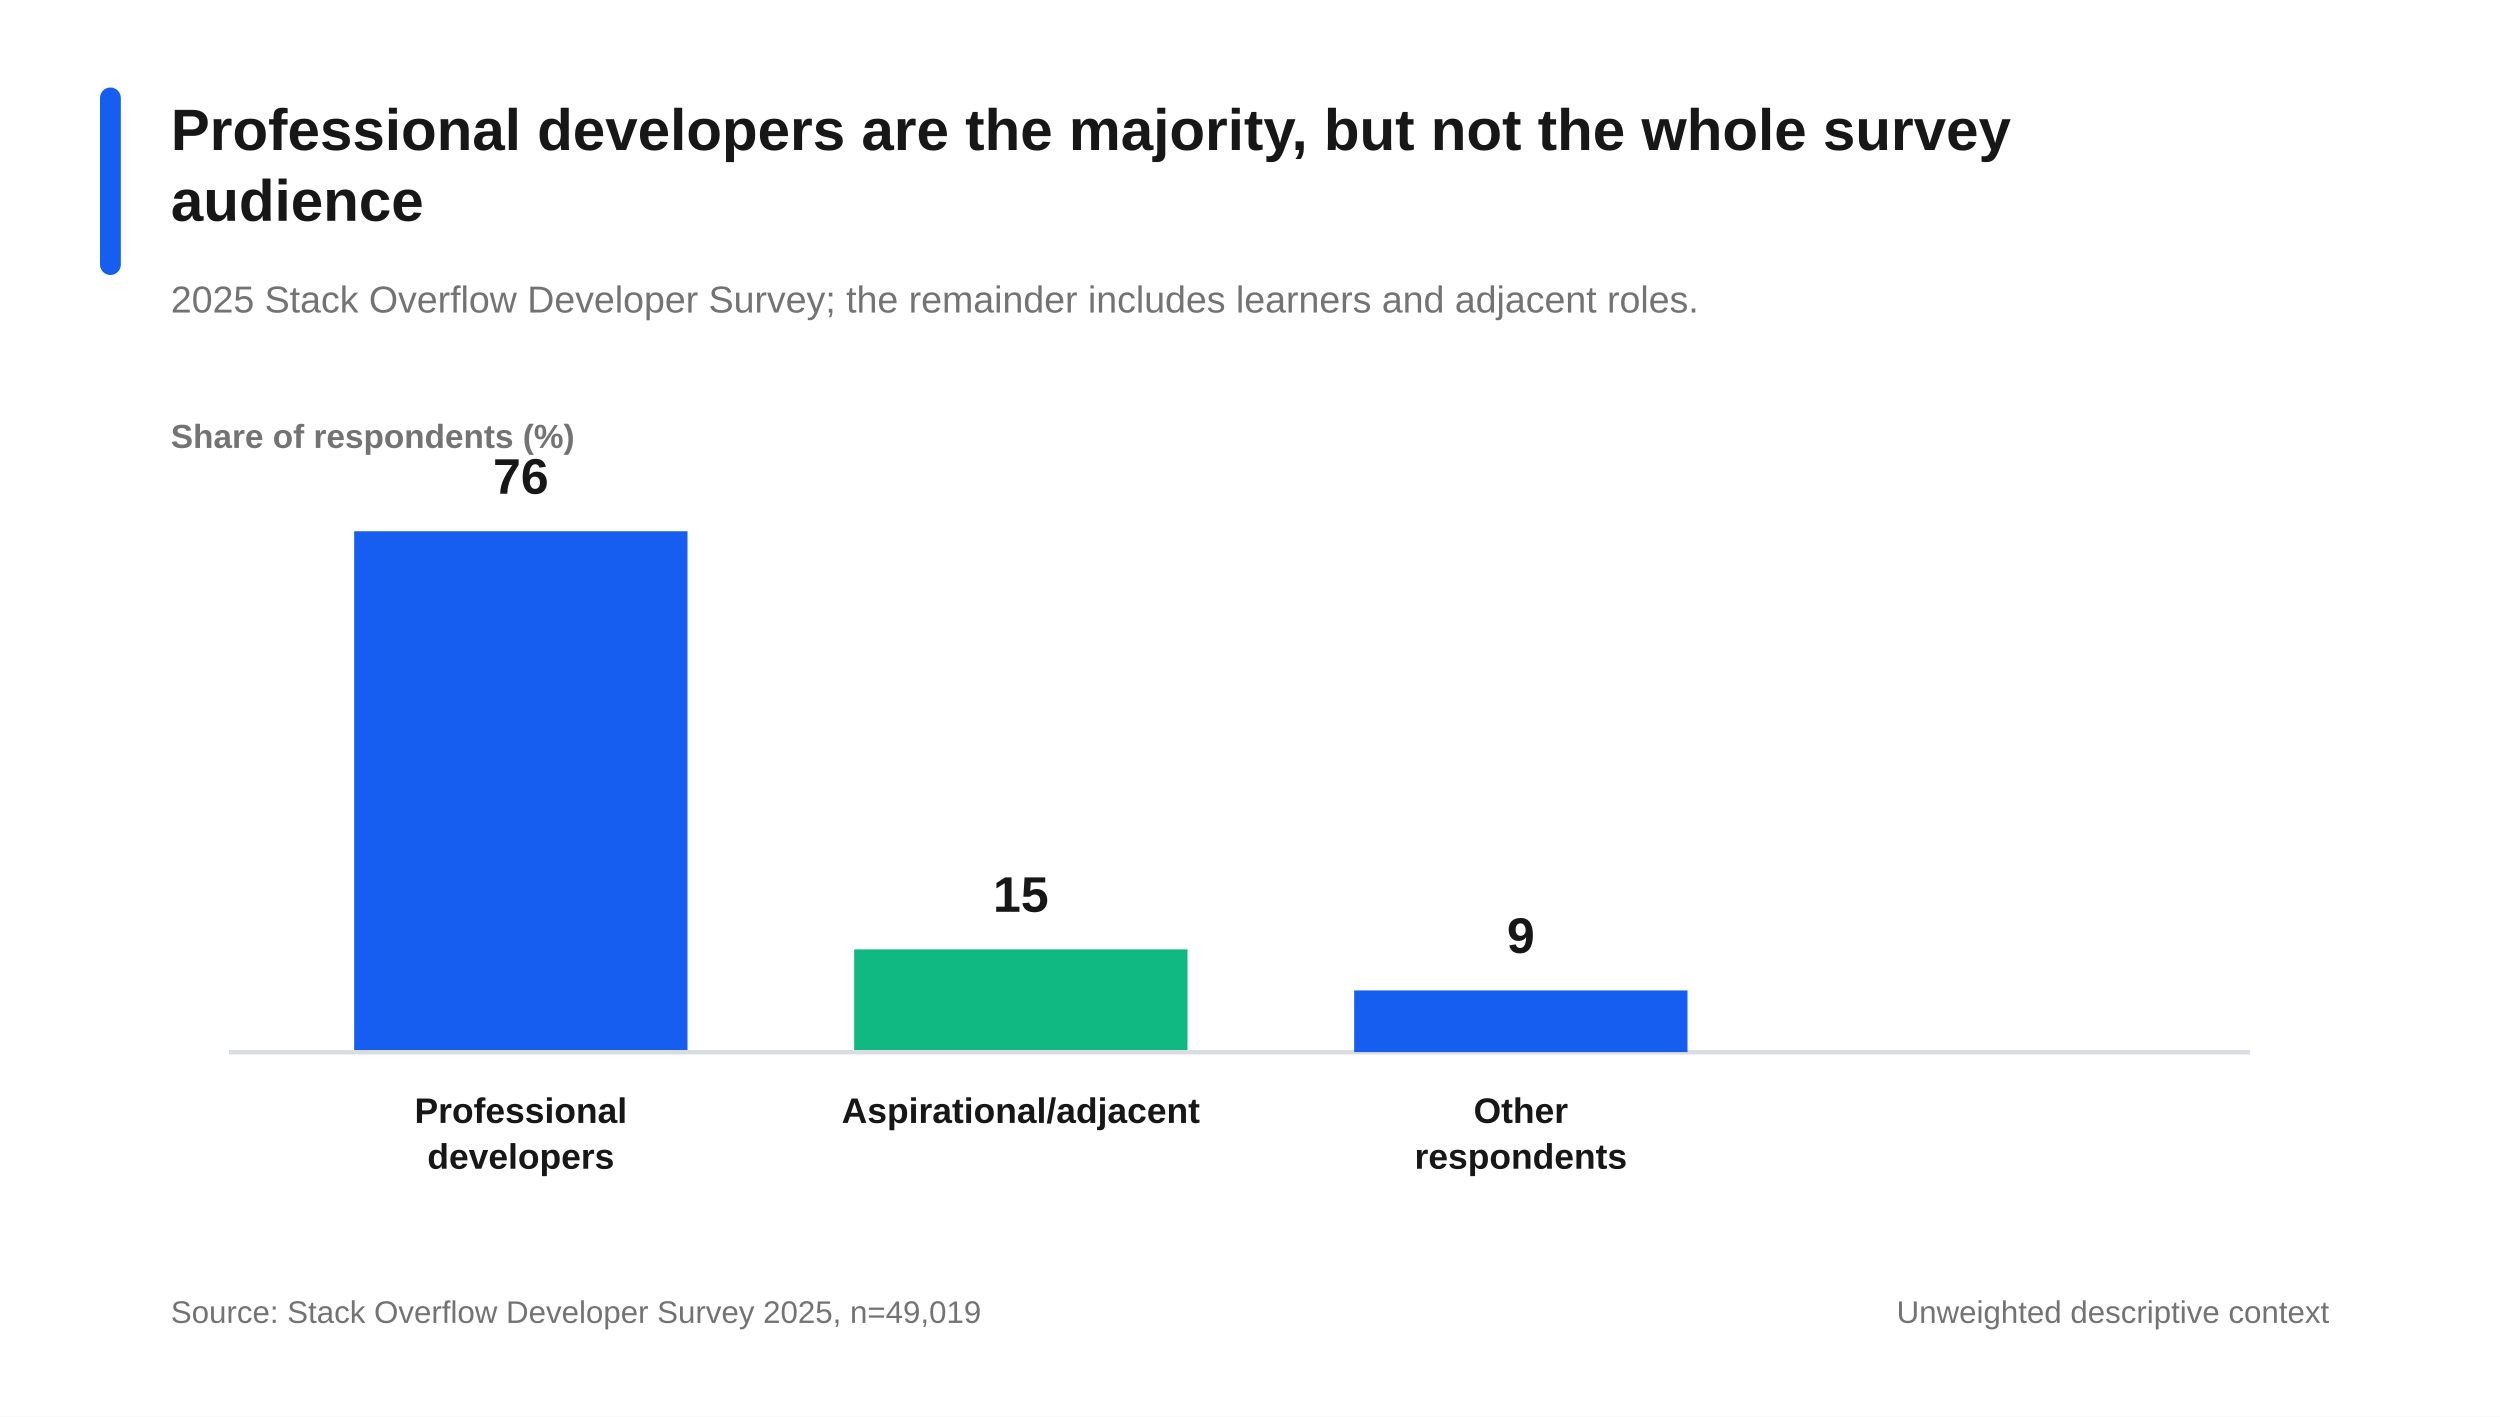
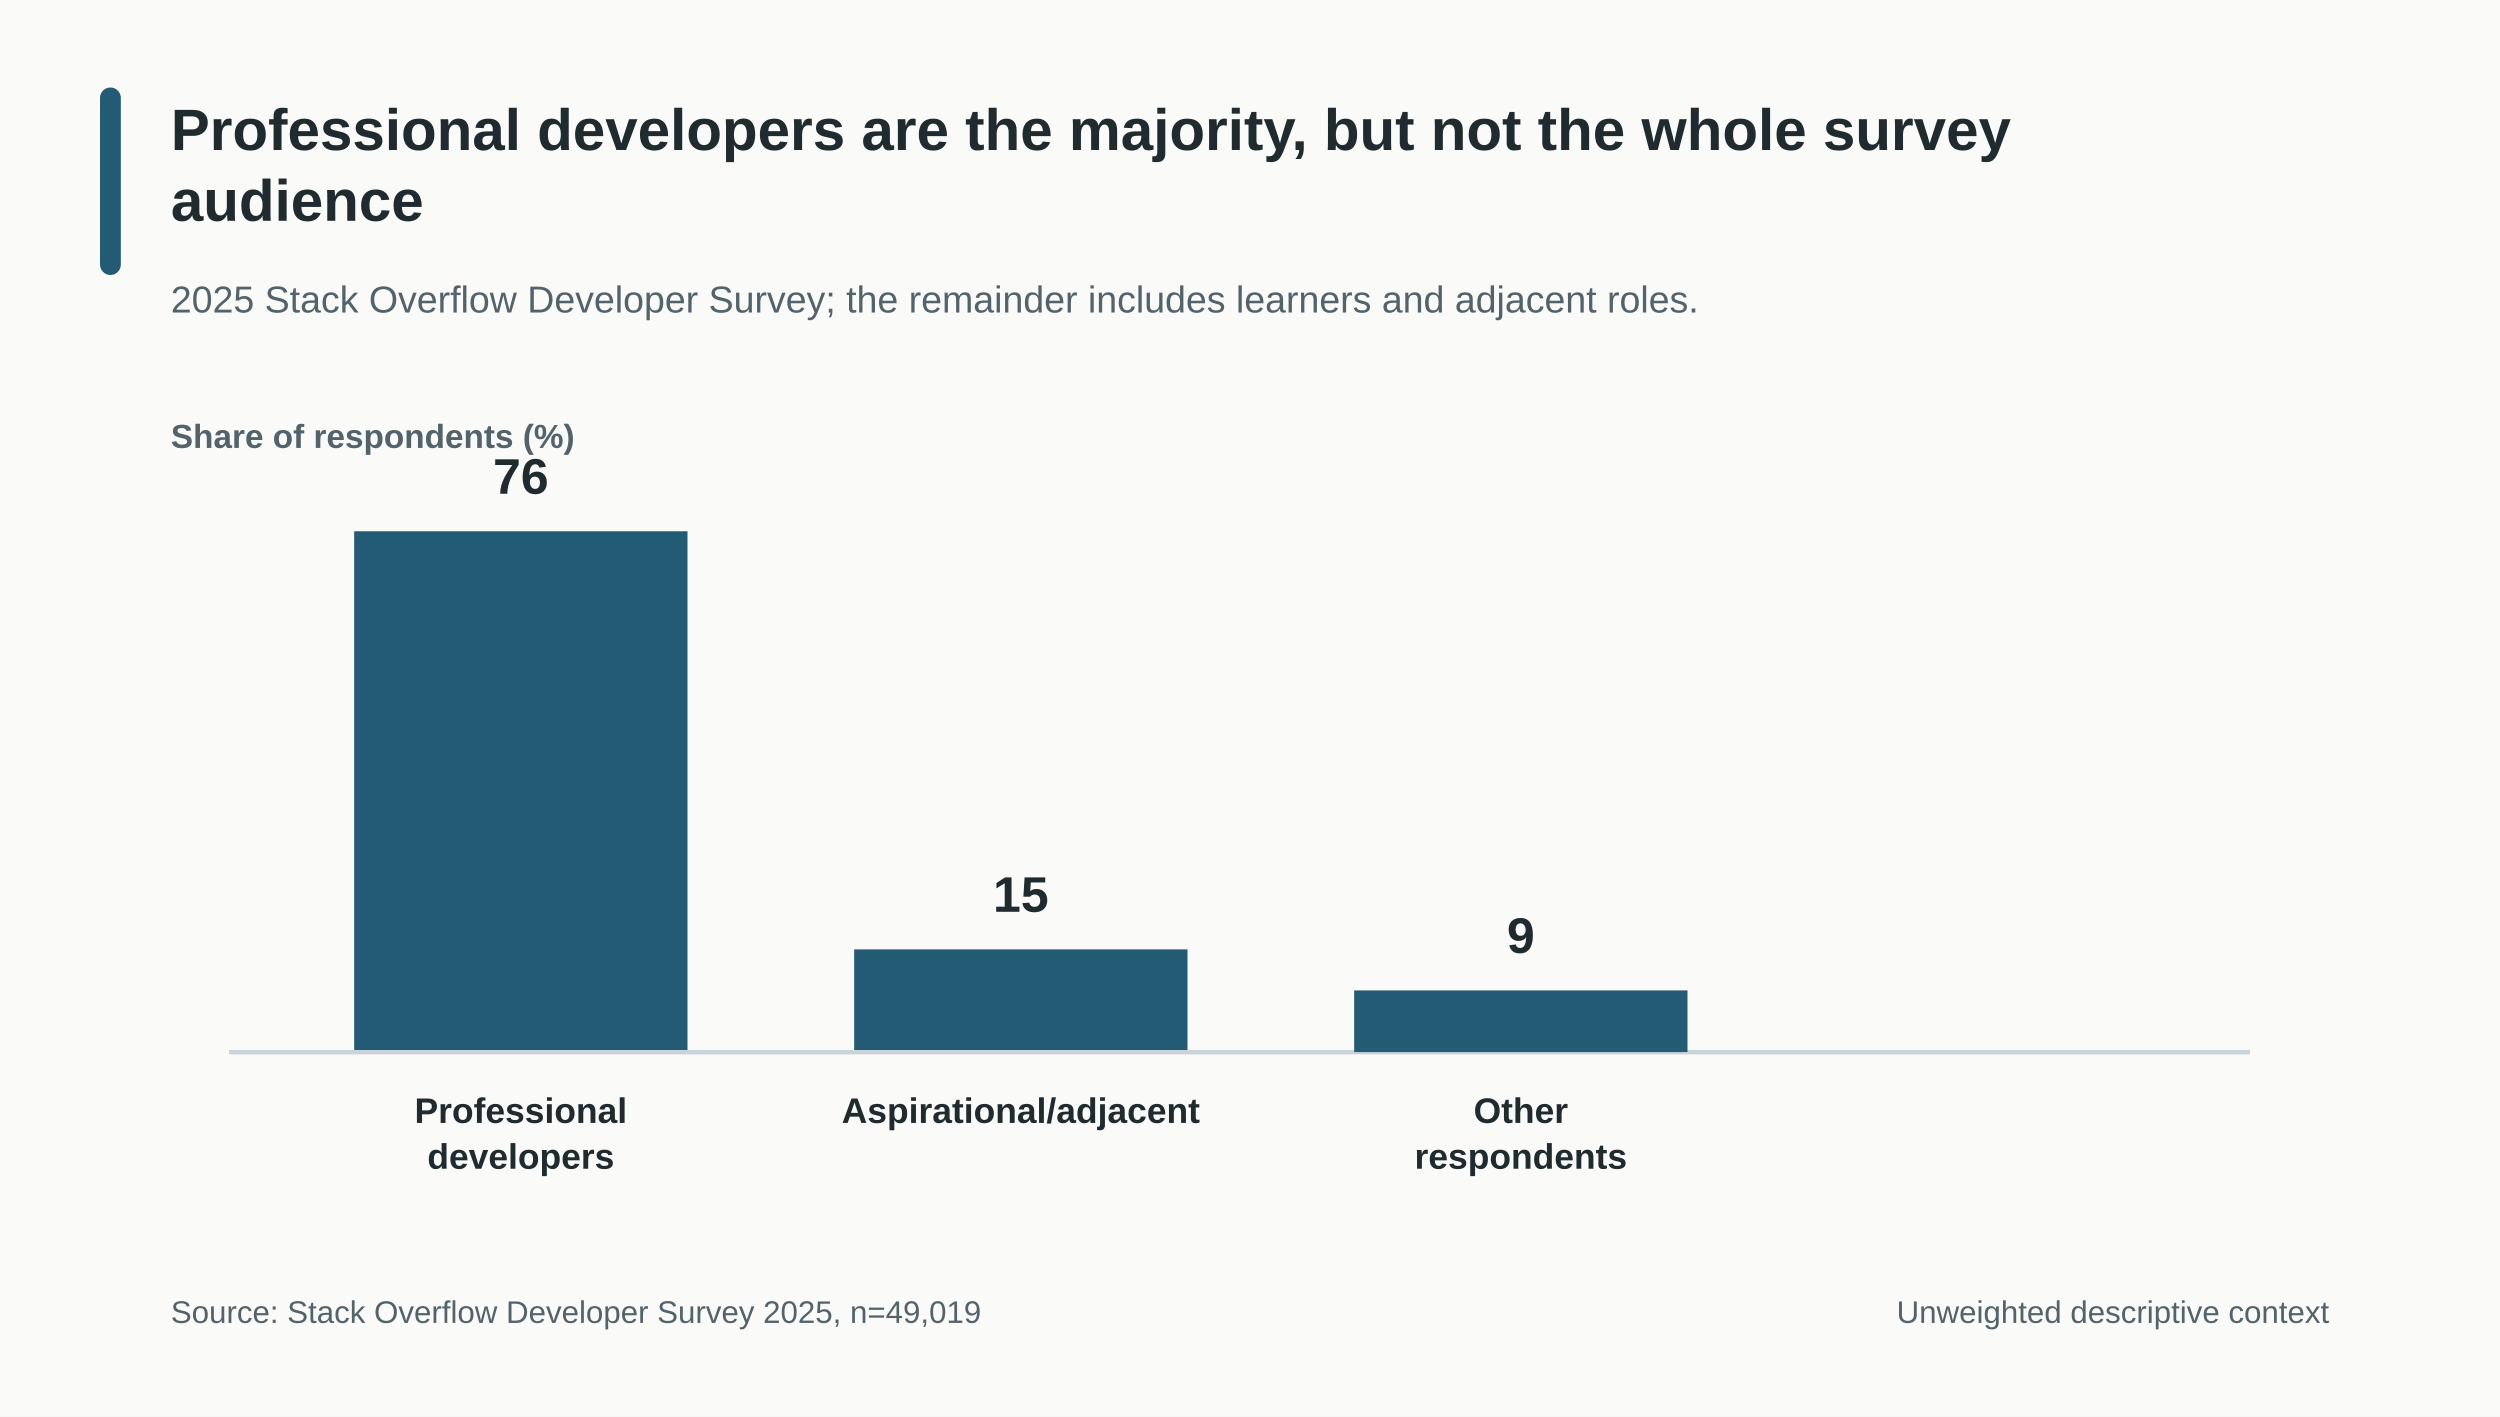
<svg xmlns="http://www.w3.org/2000/svg" width="1200" height="680" viewBox="0 0 1200 680" role="img" aria-labelledby="title desc">
-   <rect width="1200" height="680" fill="#ffffff" />
-   <rect x="48" y="42" width="10" height="90" rx="5" fill="#155eef" />
-   <text x="82" y="72" fill="#171717" font-family="Arial, sans-serif" font-size="28px" font-weight="700" text-anchor="start">Professional developers are the majority, but not the whole survey</text>
-   <text x="82" y="106" fill="#171717" font-family="Arial, sans-serif" font-size="28px" font-weight="700" text-anchor="start">audience</text>
-   <text x="82" y="150" fill="#737373" font-family="Arial, sans-serif" font-size="18px" font-weight="400" text-anchor="start">2025 Stack Overflow Developer Survey; the remainder includes learners and adjacent roles.</text>
-   <text x="82" y="215" fill="#737373" font-family="Arial, sans-serif" font-size="16px" font-weight="700" text-anchor="start">Share of respondents (%)</text>
-   <line x1="110" y1="505" x2="1080" y2="505" stroke="#d9dde3" stroke-width="2" />
-   <rect x="170" y="255.0" width="160" height="250.0" fill="#155eef" />
-   <text x="250.0" y="237.0" fill="#171717" font-family="Arial, sans-serif" font-size="24px" font-weight="700" text-anchor="middle">76</text>
-   <text x="250.0" y="539" fill="#171717" font-family="Arial, sans-serif" font-size="17px" font-weight="700" text-anchor="middle">Professional</text>
-   <text x="250.0" y="561" fill="#171717" font-family="Arial, sans-serif" font-size="17px" font-weight="700" text-anchor="middle">developers</text>
-   <line x1="110" y1="505" x2="1080" y2="505" stroke="#d9dde3" stroke-width="2" />
-   <rect x="410" y="455.7" width="160" height="49.3" fill="#10b981" />
-   <text x="490.0" y="437.658" fill="#171717" font-family="Arial, sans-serif" font-size="24px" font-weight="700" text-anchor="middle">15</text>
-   <text x="490.0" y="539" fill="#171717" font-family="Arial, sans-serif" font-size="17px" font-weight="700" text-anchor="middle">Aspirational/adjacent</text>
-   <line x1="110" y1="505" x2="1080" y2="505" stroke="#d9dde3" stroke-width="2" />
-   <rect x="650" y="475.4" width="160" height="29.6" fill="#155eef" />
-   <text x="730.0" y="457.395" fill="#171717" font-family="Arial, sans-serif" font-size="24px" font-weight="700" text-anchor="middle">9</text>
-   <text x="730.0" y="539" fill="#171717" font-family="Arial, sans-serif" font-size="17px" font-weight="700" text-anchor="middle">Other</text>
-   <text x="730.0" y="561" fill="#171717" font-family="Arial, sans-serif" font-size="17px" font-weight="700" text-anchor="middle">respondents</text>
-   <text x="82" y="635" fill="#737373" font-family="Arial, sans-serif" font-size="15px" font-weight="400" text-anchor="start">Source: Stack Overflow Developer Survey 2025, n=49,019</text>
-   <text x="1118" y="635" fill="#737373" font-family="Arial, sans-serif" font-size="15px" font-weight="400" text-anchor="end">Unweighted descriptive context</text>
+   <rect width="1200" height="680" fill="#FAFAF8" />
+   <rect x="48" y="42" width="10" height="90" rx="5" fill="#225B73" />
+   <text x="82" y="72" fill="#202B30" font-family="Arial, sans-serif" font-size="28px" font-weight="700" text-anchor="start">Professional developers are the majority, but not the whole survey</text>
+   <text x="82" y="106" fill="#202B30" font-family="Arial, sans-serif" font-size="28px" font-weight="700" text-anchor="start">audience</text>
+   <text x="82" y="150" fill="#52636B" font-family="Arial, sans-serif" font-size="18px" font-weight="400" text-anchor="start">2025 Stack Overflow Developer Survey; the remainder includes learners and adjacent roles.</text>
+   <text x="82" y="215" fill="#52636B" font-family="Arial, sans-serif" font-size="16px" font-weight="700" text-anchor="start">Share of respondents (%)</text>
+   <line x1="110" y1="505" x2="1080" y2="505" stroke="#C9D3D8" stroke-width="2" />
+   <rect x="170" y="255.0" width="160" height="250.0" fill="#225B73" />
+   <text x="250.0" y="237.0" fill="#202B30" font-family="Arial, sans-serif" font-size="24px" font-weight="700" text-anchor="middle">76</text>
+   <text x="250.0" y="539" fill="#202B30" font-family="Arial, sans-serif" font-size="17px" font-weight="700" text-anchor="middle">Professional</text>
+   <text x="250.0" y="561" fill="#202B30" font-family="Arial, sans-serif" font-size="17px" font-weight="700" text-anchor="middle">developers</text>
+   <line x1="110" y1="505" x2="1080" y2="505" stroke="#C9D3D8" stroke-width="2" />
+   <rect x="410" y="455.7" width="160" height="49.3" fill="#225B73" />
+   <text x="490.0" y="437.658" fill="#202B30" font-family="Arial, sans-serif" font-size="24px" font-weight="700" text-anchor="middle">15</text>
+   <text x="490.0" y="539" fill="#202B30" font-family="Arial, sans-serif" font-size="17px" font-weight="700" text-anchor="middle">Aspirational/adjacent</text>
+   <line x1="110" y1="505" x2="1080" y2="505" stroke="#C9D3D8" stroke-width="2" />
+   <rect x="650" y="475.4" width="160" height="29.6" fill="#225B73" />
+   <text x="730.0" y="457.395" fill="#202B30" font-family="Arial, sans-serif" font-size="24px" font-weight="700" text-anchor="middle">9</text>
+   <text x="730.0" y="539" fill="#202B30" font-family="Arial, sans-serif" font-size="17px" font-weight="700" text-anchor="middle">Other</text>
+   <text x="730.0" y="561" fill="#202B30" font-family="Arial, sans-serif" font-size="17px" font-weight="700" text-anchor="middle">respondents</text>
+   <text x="82" y="635" fill="#52636B" font-family="Arial, sans-serif" font-size="15px" font-weight="400" text-anchor="start">Source: Stack Overflow Developer Survey 2025, n=49,019</text>
+   <text x="1118" y="635" fill="#52636B" font-family="Arial, sans-serif" font-size="15px" font-weight="400" text-anchor="end">Unweighted descriptive context</text>
</svg>
